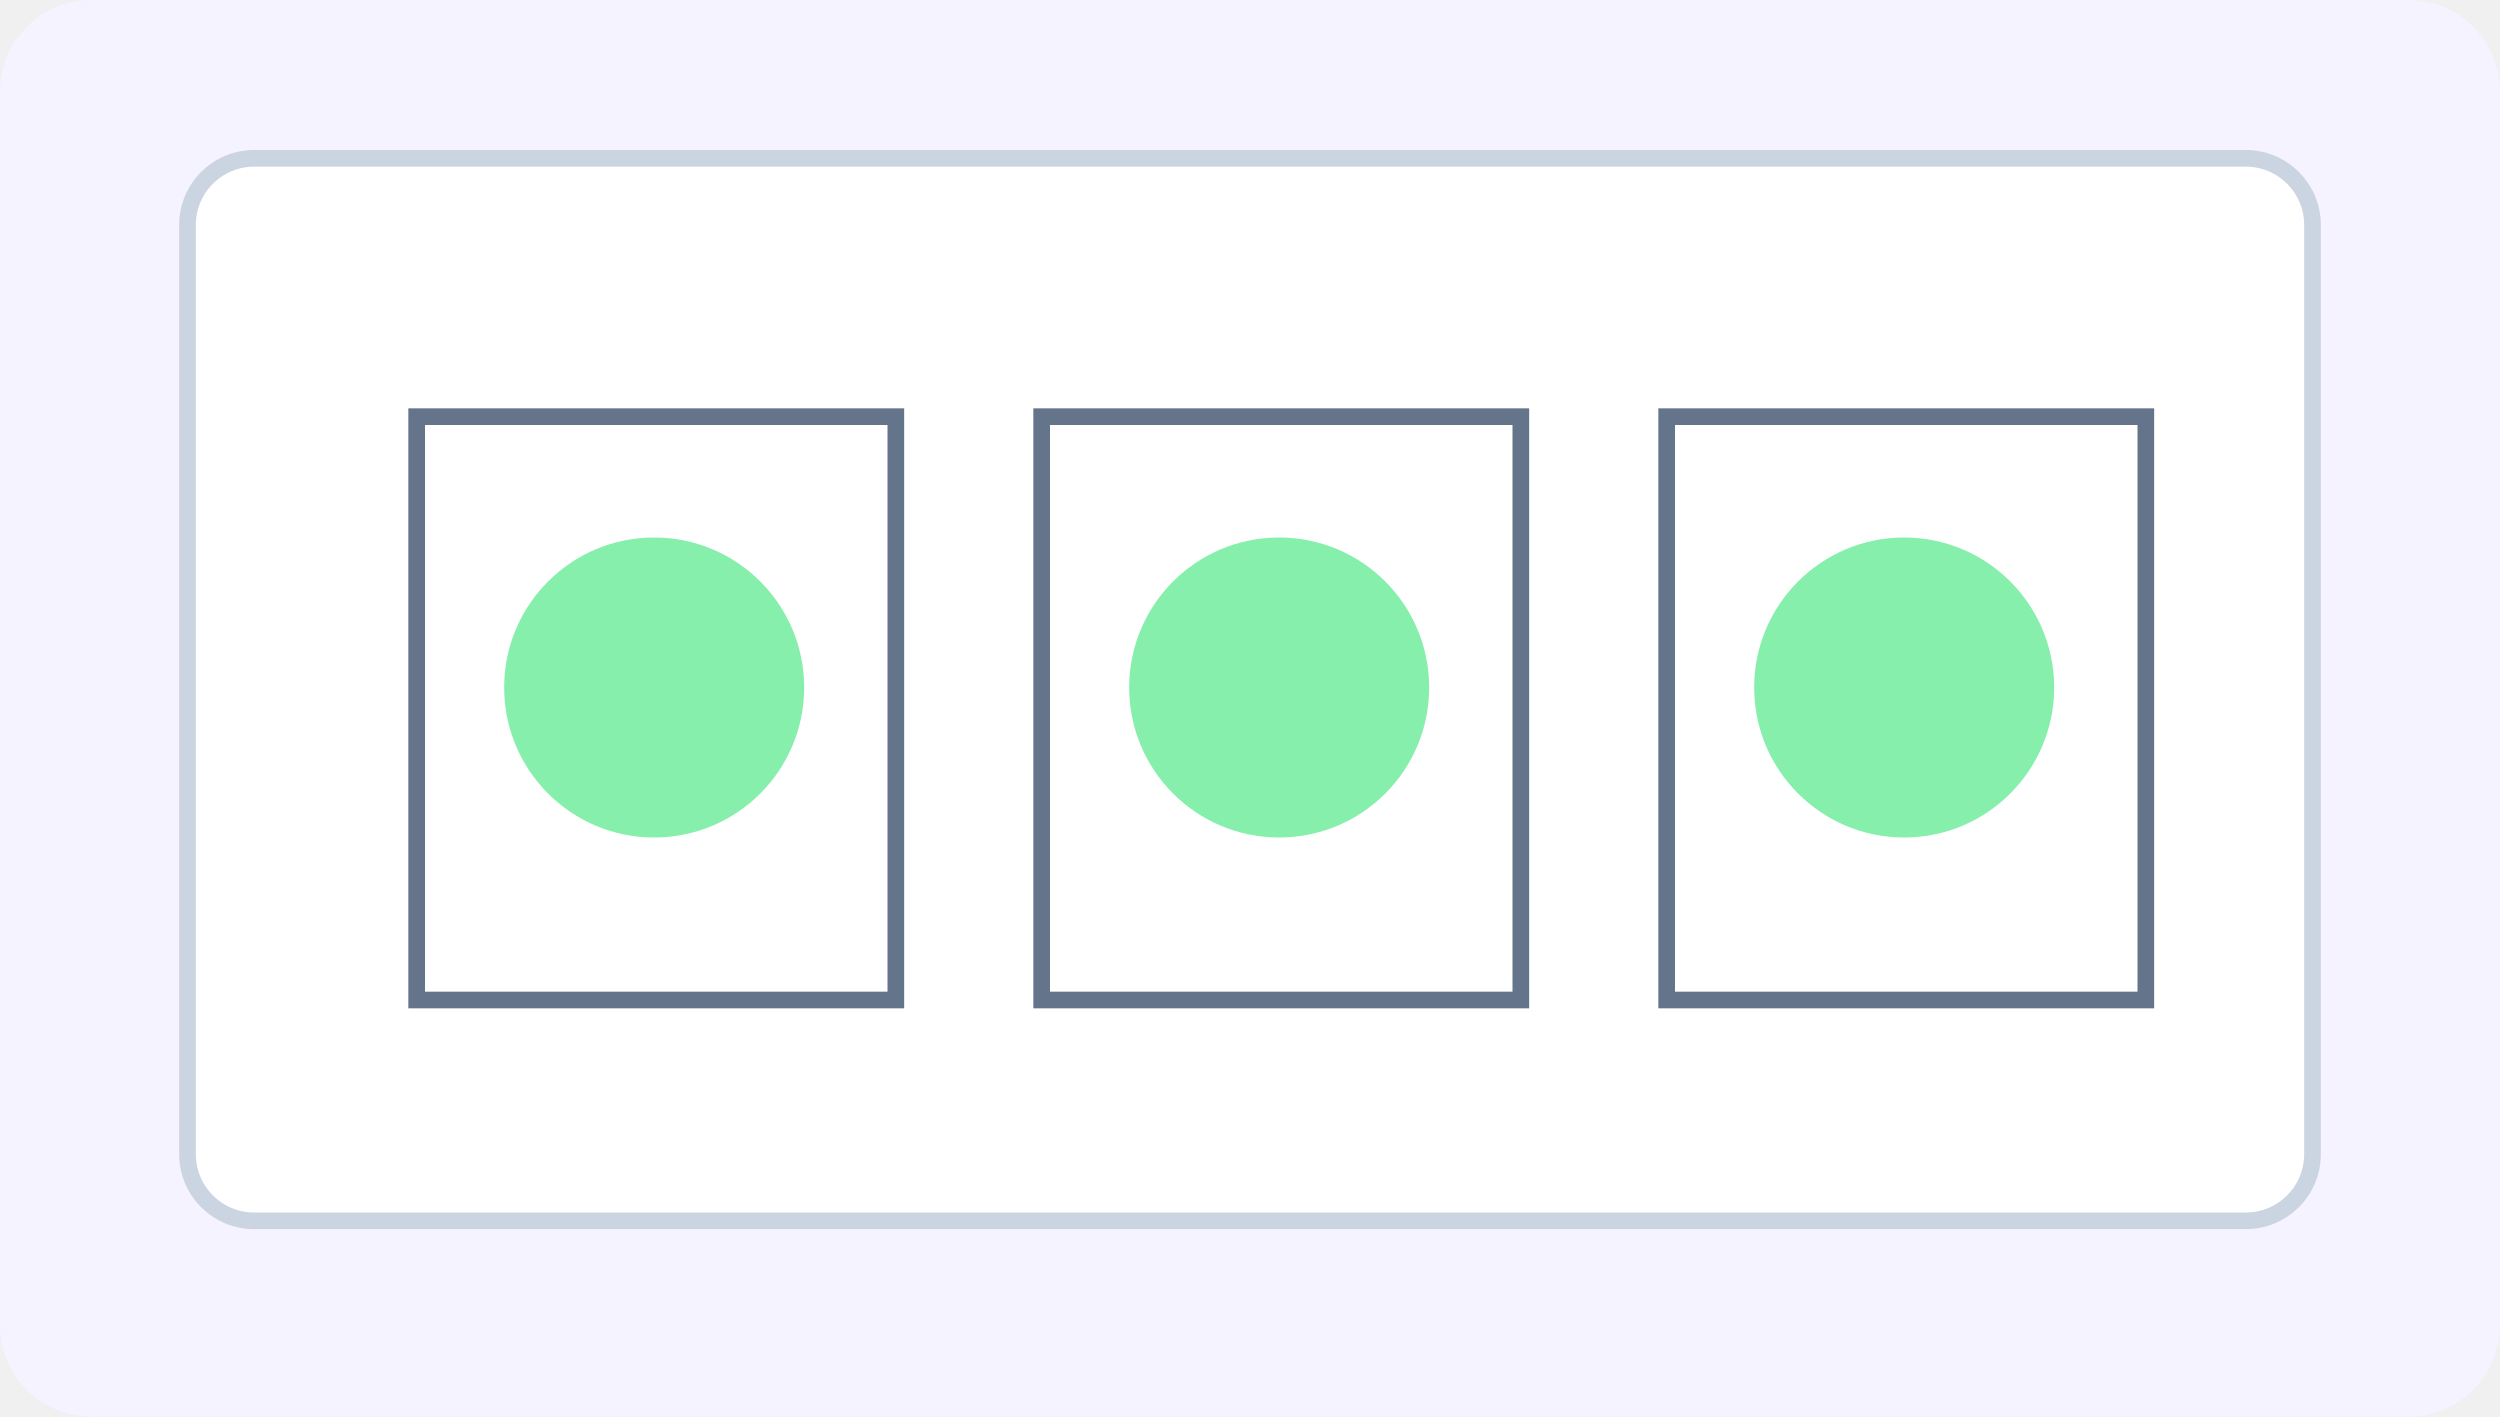
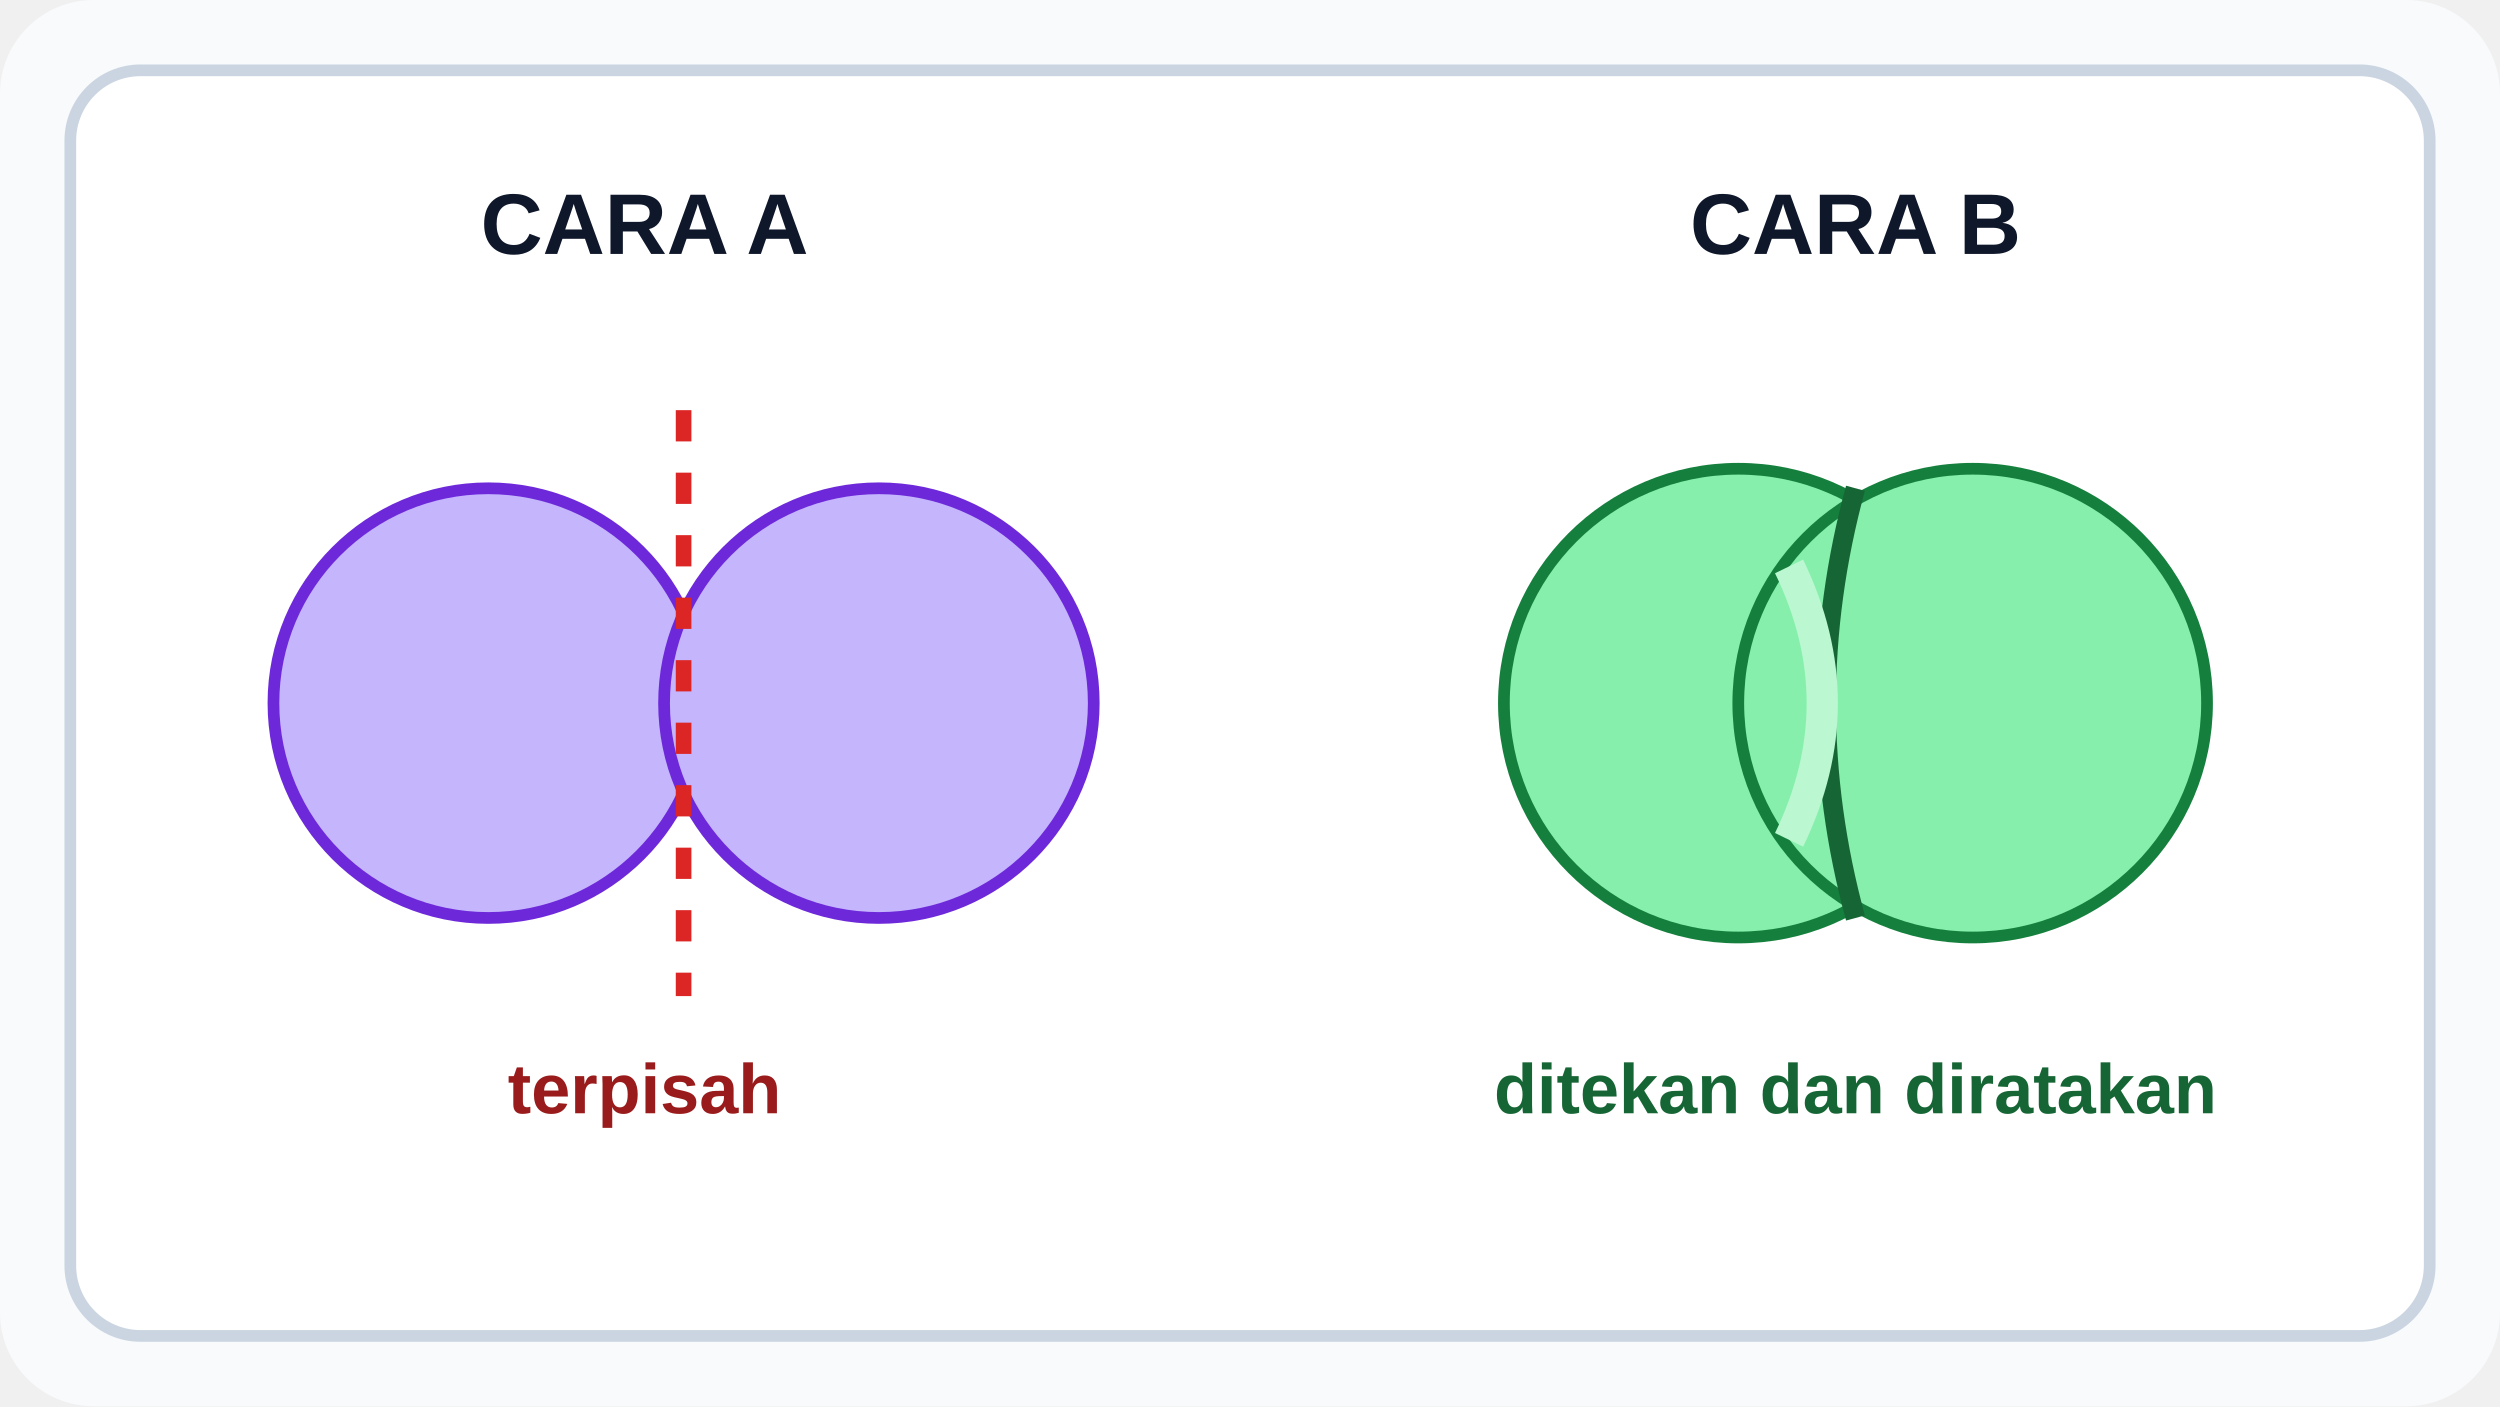
- <svg xmlns="http://www.w3.org/2000/svg" viewBox="0 0 600 340" width="600" height="340" role="img" aria-label="Stimulus Seni Rupa Bab 5 gambar 6">
-   <rect width="600" height="340" rx="22" fill="#f5f3ff" />
-   <rect x="45" y="38" width="510" height="255" rx="16" fill="#fff" stroke="#cbd5e1" stroke-width="4" />
-   <g fill="#fff" stroke="#64748b" stroke-width="4">
-     <rect x="100" y="100" width="115" height="140" />
-     <rect x="250" y="100" width="115" height="140" />
-     <rect x="400" y="100" width="115" height="140" />
-   </g>
-   <g fill="#86efac">
-     <circle cx="157" cy="165" r="36" />
-     <circle cx="307" cy="165" r="36" />
-     <circle cx="457" cy="165" r="36" />
-   </g>
+ <svg xmlns="http://www.w3.org/2000/svg" viewBox="0 0 640 360" role="img" aria-labelledby="title desc">
+   <rect width="640" height="360" rx="24" fill="#f8fafc" />
+   <rect x="18" y="18" width="604" height="324" rx="18" fill="#fff" stroke="#cbd5e1" stroke-width="3" />
+   <text x="165" y="65" font-family="Arial,sans-serif" font-size="22" font-weight="700" text-anchor="middle" fill="#0f172a">CARA A</text>
+   <circle cx="125" cy="180" r="55" fill="#c4b5fd" stroke="#6d28d9" stroke-width="3" />
+   <circle cx="225" cy="180" r="55" fill="#c4b5fd" stroke="#6d28d9" stroke-width="3" />
+   <path d="M175 105 V255" stroke="#dc2626" stroke-width="4" stroke-dasharray="8 8" />
+   <text x="165" y="285" font-family="Arial,sans-serif" font-size="18" font-weight="700" text-anchor="middle" fill="#991b1b">terpisah</text>
+   <text x="475" y="65" font-family="Arial,sans-serif" font-size="22" font-weight="700" text-anchor="middle" fill="#0f172a">CARA B</text>
+   <circle cx="445" cy="180" r="60" fill="#86efac" stroke="#15803d" stroke-width="3" />
+   <circle cx="505" cy="180" r="60" fill="#86efac" stroke="#15803d" stroke-width="3" />
+   <path d="M475 125 Q460 180 475 235" fill="none" stroke="#166534" stroke-width="5" />
+   <path d="M458 145 Q475 180 458 215" fill="none" stroke="#bbf7d0" stroke-width="8" />
+   <text x="475" y="285" font-family="Arial,sans-serif" font-size="18" font-weight="700" text-anchor="middle" fill="#166534">ditekan dan diratakan</text>
</svg>
